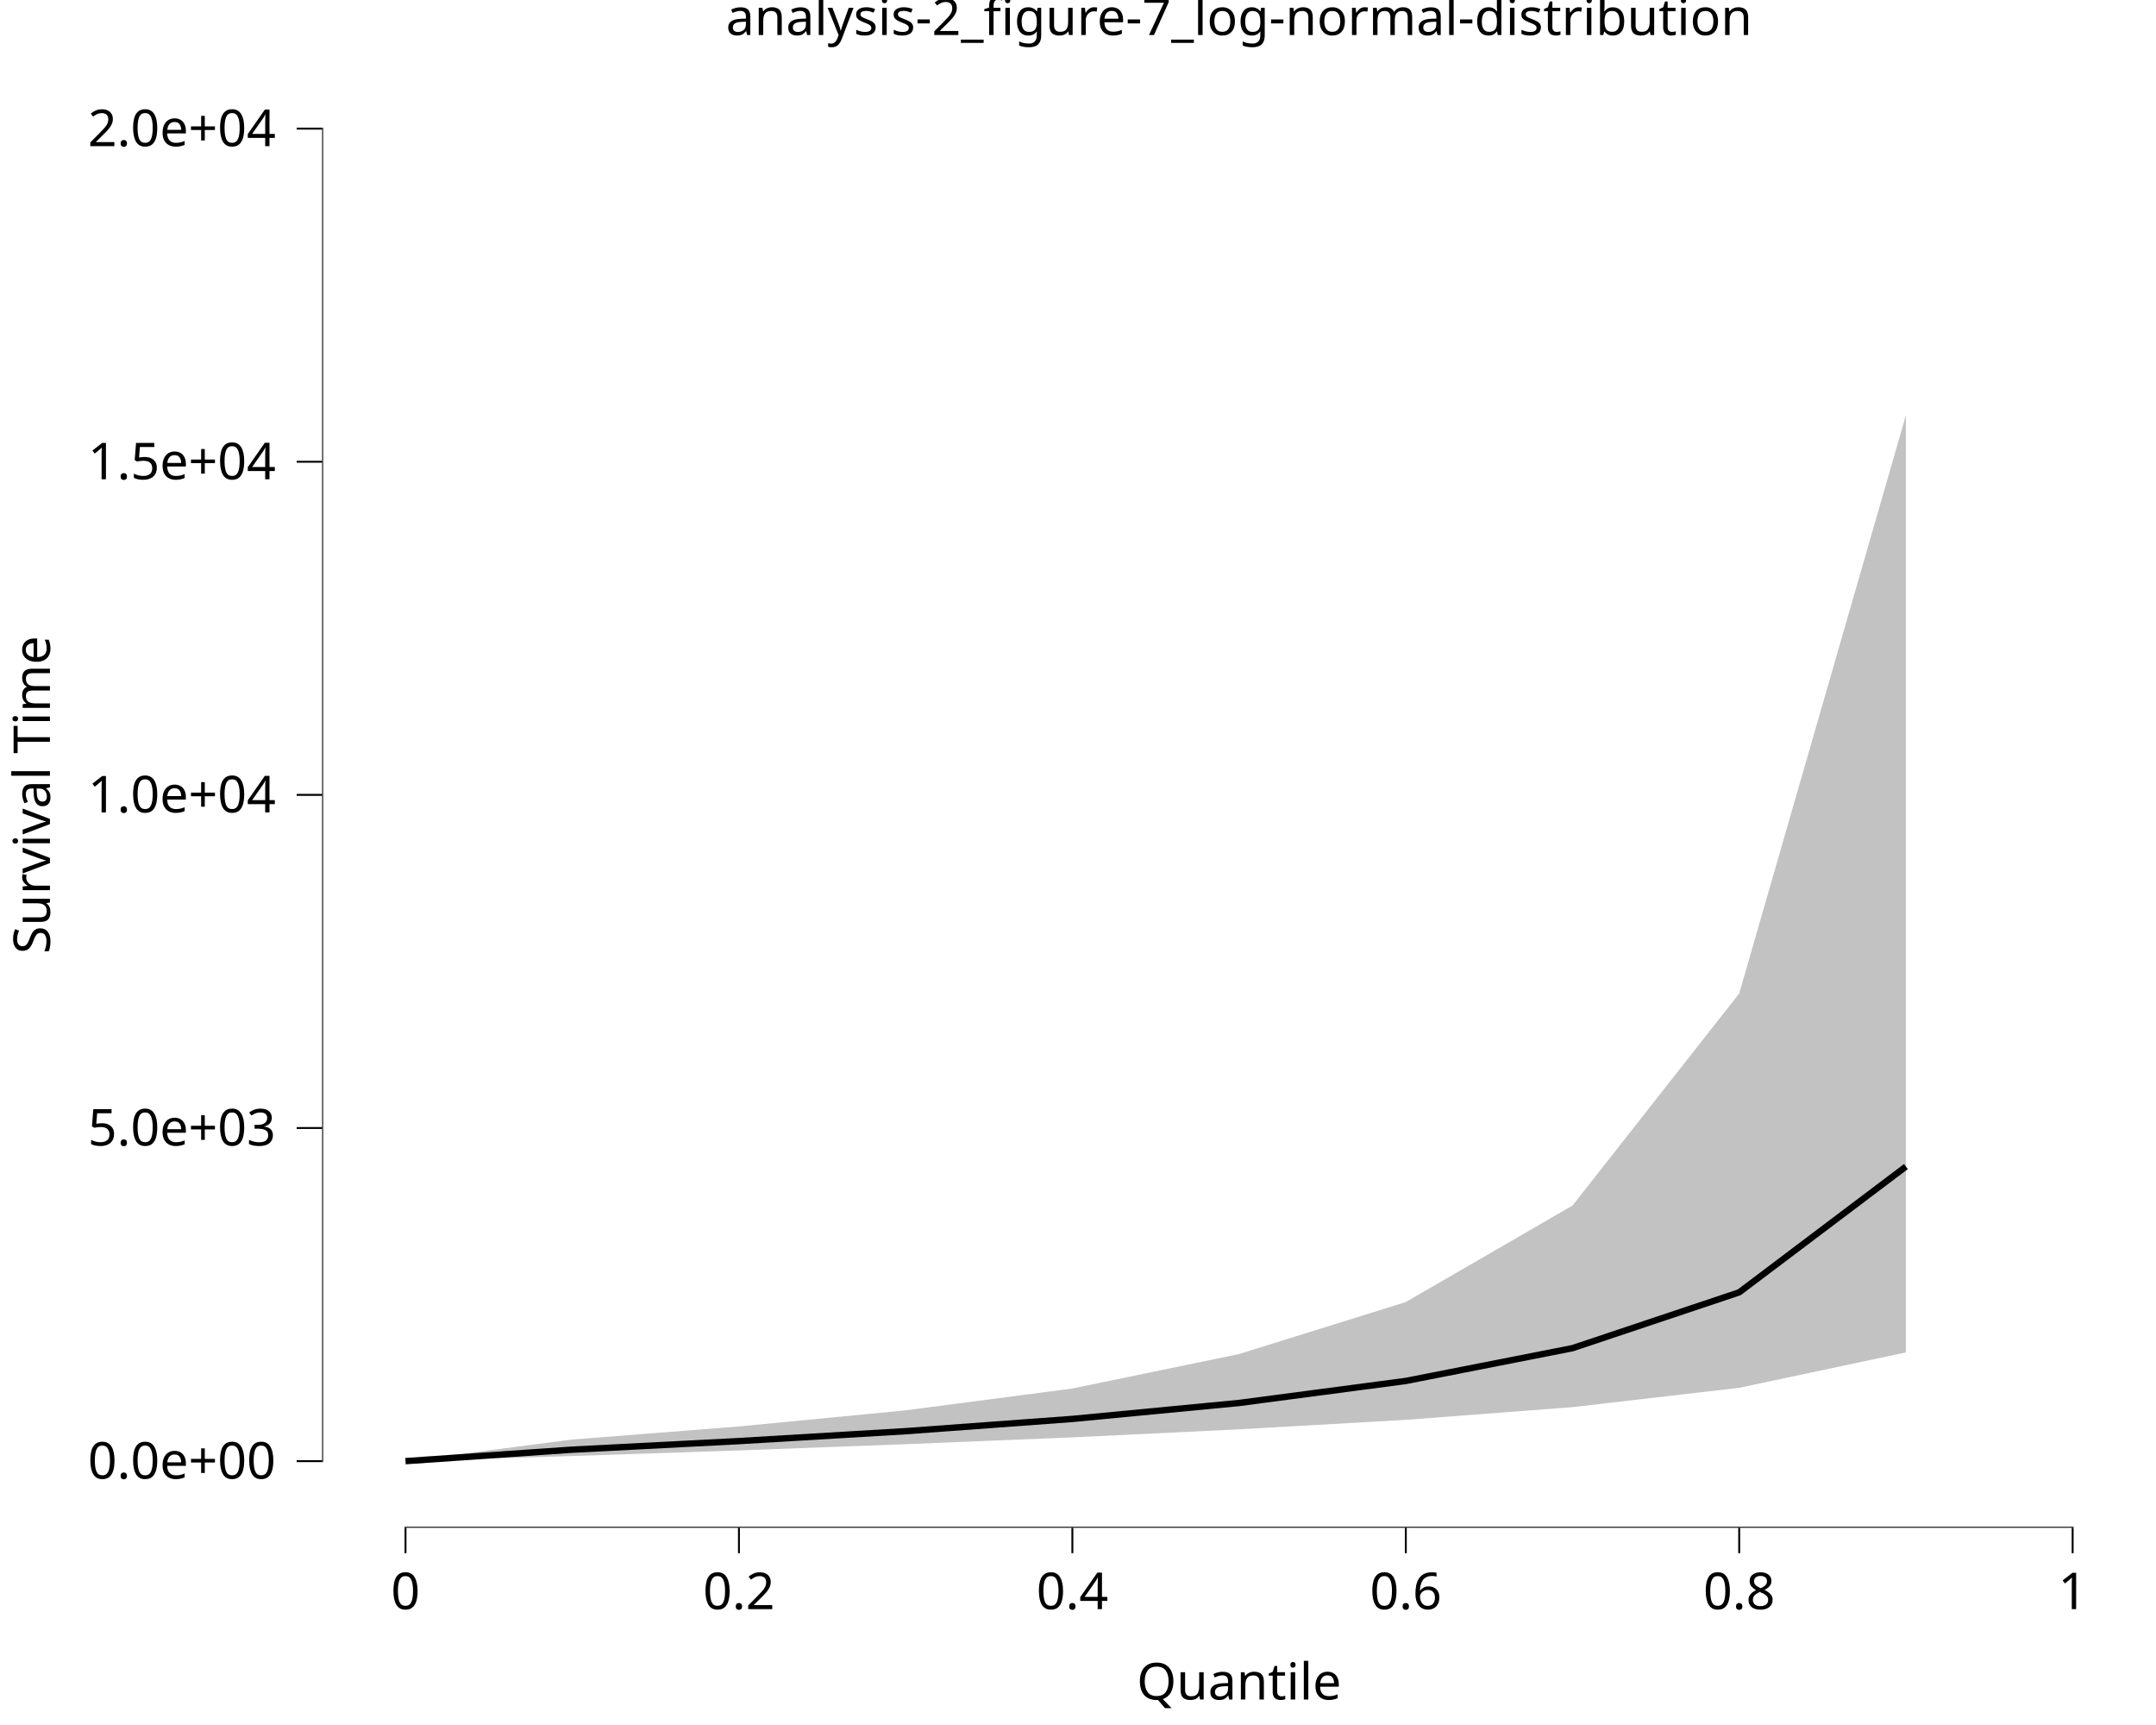
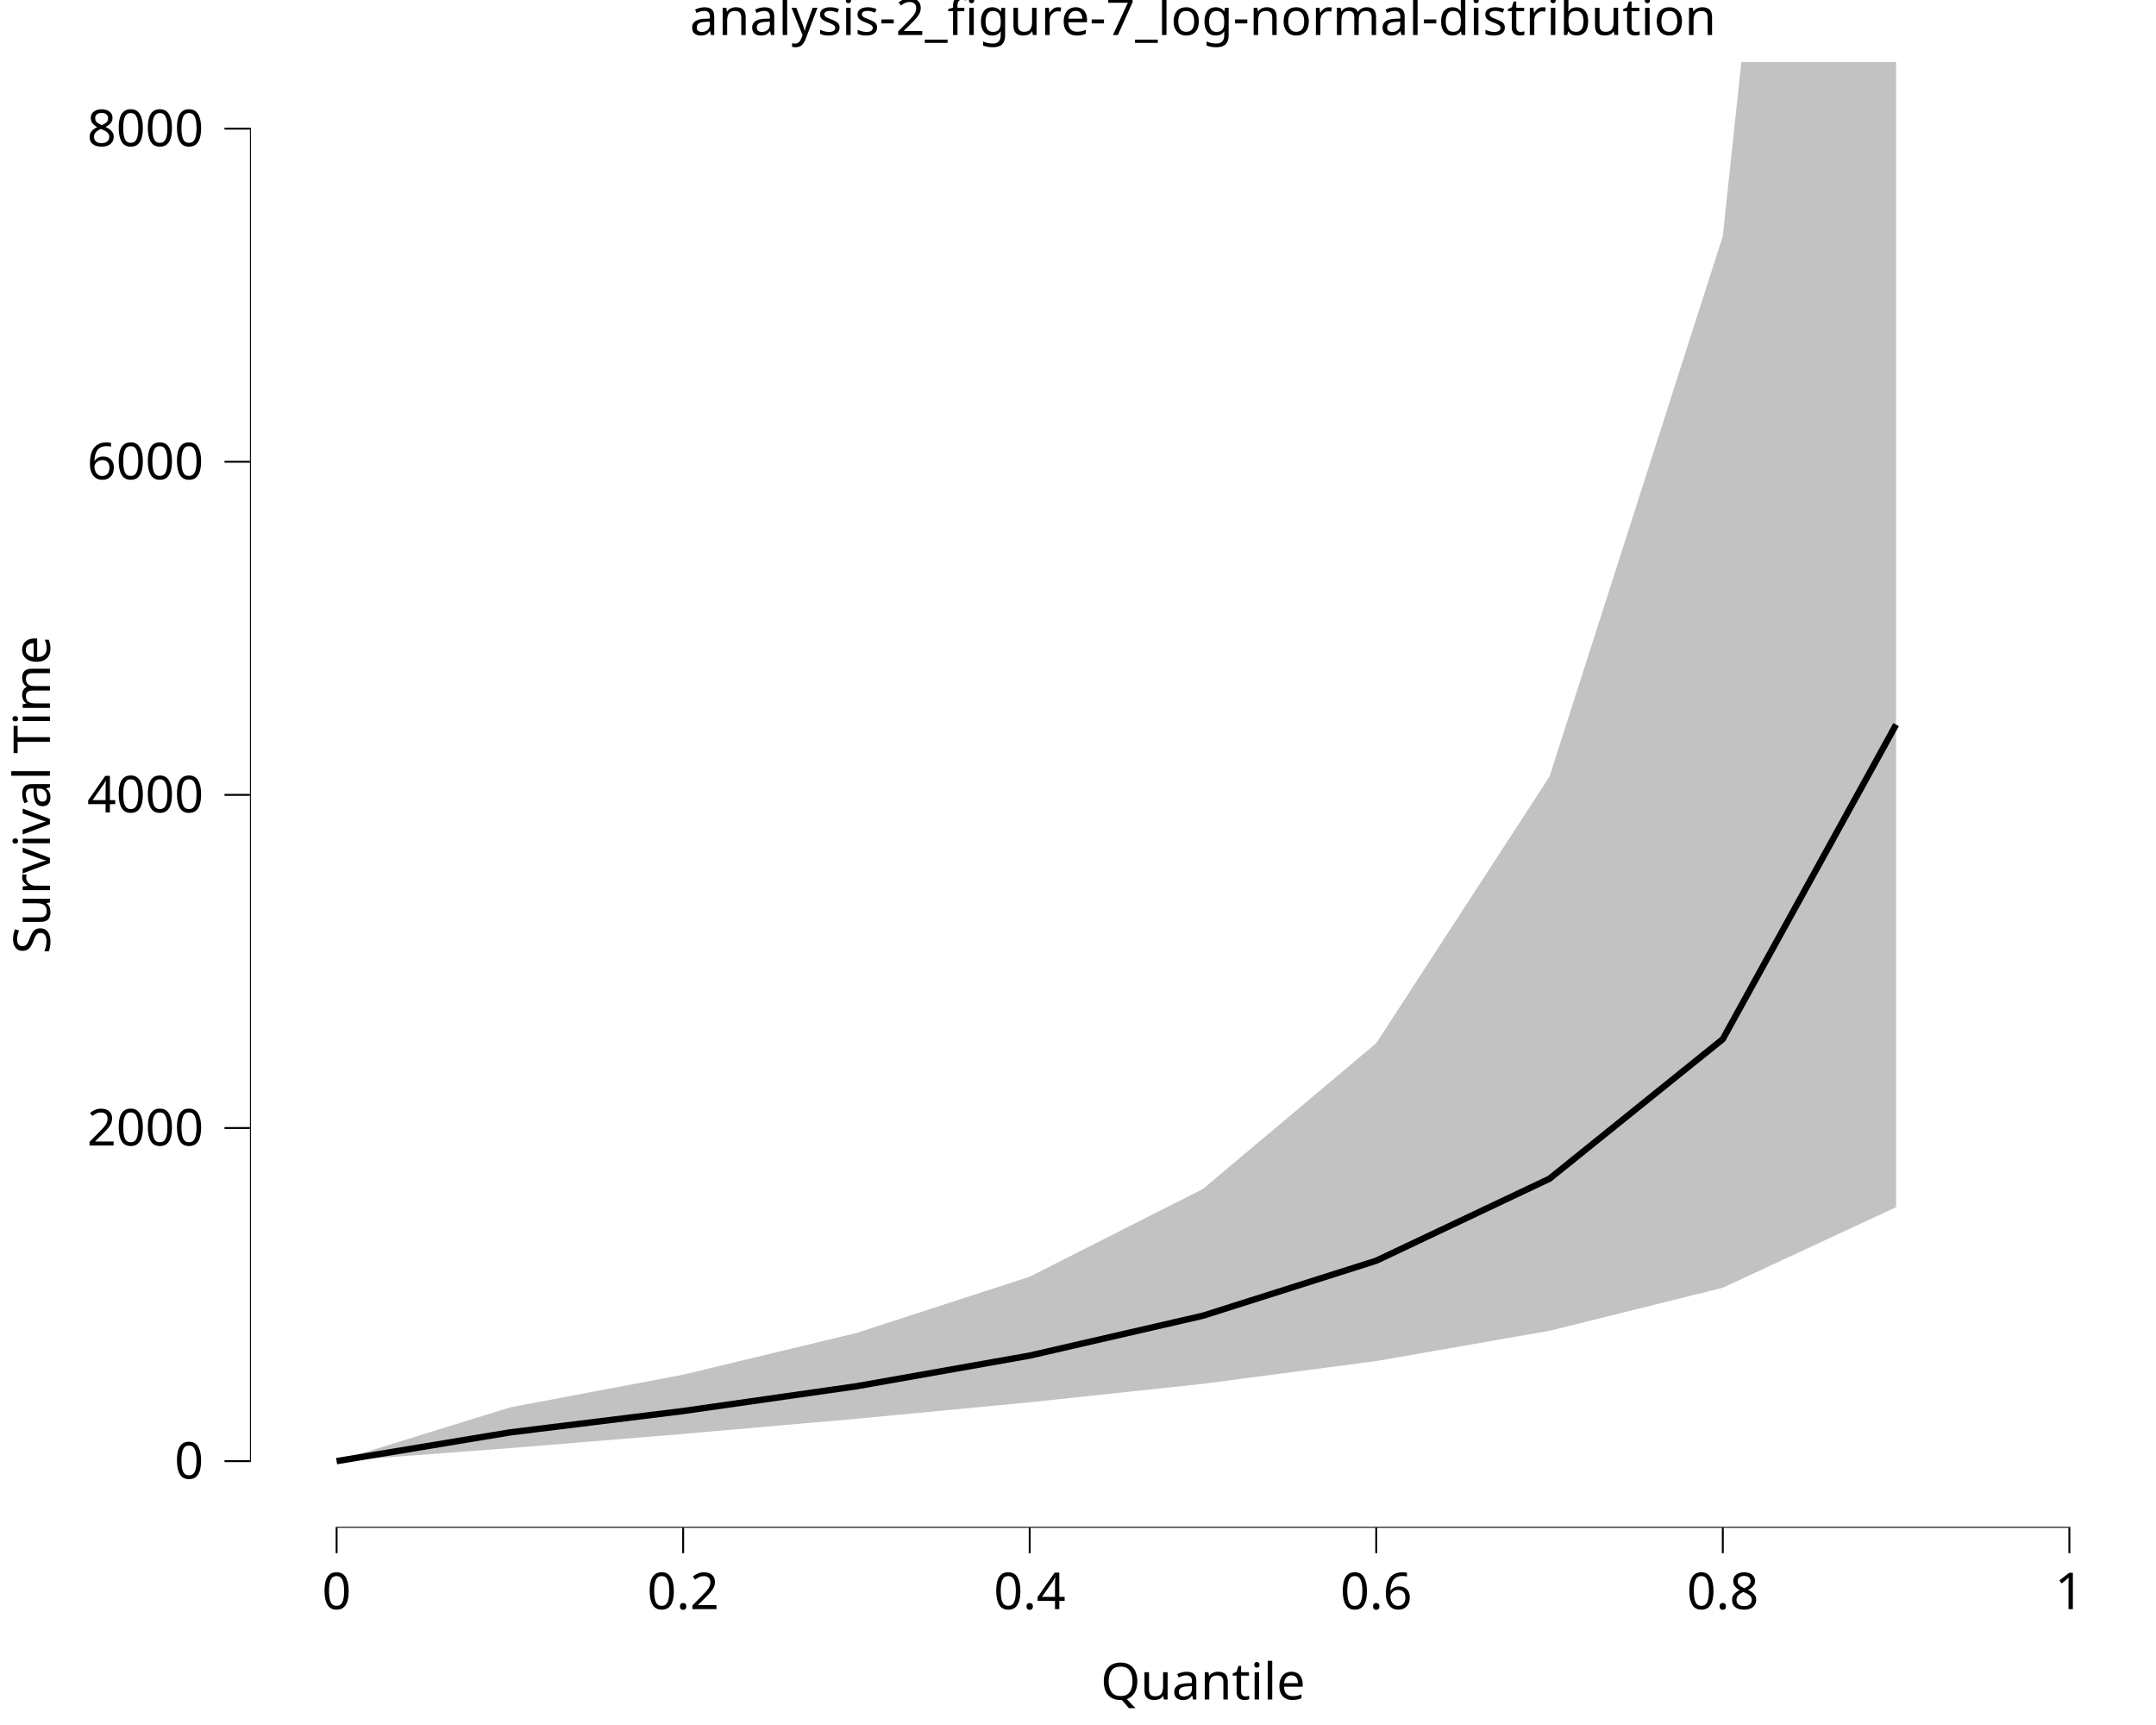
<svg xmlns="http://www.w3.org/2000/svg" class="svglite" data-engine-version="2.0" width="720.00pt" height="576.00pt" viewBox="0 0 720.00 576.00">
  <defs>
    <style type="text/css">
    .svglite line, .svglite polyline, .svglite polygon, .svglite path, .svglite rect, .svglite circle {
      fill: none;
      stroke: #000000;
      stroke-linecap: round;
      stroke-linejoin: round;
      stroke-miterlimit: 10.00;
    }
  </style>
  </defs>
  <rect width="100%" height="100%" style="stroke: none; fill: #FFFFFF;" />
  <defs>
    <clipPath id="cpMC4wMHw3MjAuMDB8MC4wMHw1NzYuMDA=">
      <rect x="0.00" y="0.00" width="720.00" height="576.00" />
    </clipPath>
  </defs>
  <g clip-path="url(#cpMC4wMHw3MjAuMDB8MC4wMHw1NzYuMDA=)">
-     <rect x="-0" y="0.00" width="720.00" height="576.00" style="stroke-width: 10.67; stroke: none;" />
+     <rect x="0.00" y="0.00" width="720.00" height="576.00" style="stroke-width: 10.67; stroke: none;" />
  </g>
  <defs>
-     <clipPath id="cpMTA3LjU4fDcyMC4wMHwyMC43MXw1MTAuMTQ=">
-       <rect x="107.58" y="20.71" width="612.42" height="489.43" />
+     <clipPath id="cpODMuNDd8NzIwLjAwfDIwLjcxfDUxMC4xNA==">
+       <rect x="83.47" y="20.71" width="636.53" height="489.43" />
    </clipPath>
  </defs>
-   <g clip-path="url(#cpMTA3LjU4fDcyMC4wMHwyMC43MXw1MTAuMTQ=)">
-     <rect x="107.58" y="20.71" width="612.42" height="489.43" style="stroke-width: 10.67; stroke: none;" />
-     <polygon points="135.42,487.89 191.10,480.68 246.77,476.31 302.44,470.93 358.12,463.64 413.79,452.13 469.47,434.77 525.14,402.55 580.81,331.74 636.49,138.61 636.49,451.59 580.81,463.41 525.14,469.86 469.47,474.11 413.79,477.27 358.12,479.96 302.44,482.23 246.77,484.32 191.10,486.18 135.42,487.89 " style="stroke-width: 0.00; stroke: none; stroke-linecap: butt; fill: #333333; fill-opacity: 0.30;" />
-     <polyline points="135.42,487.89 191.10,480.68 246.77,476.31 302.44,470.93 358.12,463.64 413.79,452.13 469.47,434.77 525.14,402.55 580.81,331.74 636.49,138.61 " style="stroke-width: 1.07; stroke: none; stroke-linecap: butt;" />
-     <polyline points="636.49,451.59 580.81,463.41 525.14,469.86 469.47,474.11 413.79,477.27 358.12,479.96 302.44,482.23 246.77,484.32 191.10,486.18 135.42,487.89 " style="stroke-width: 1.07; stroke: none; stroke-linecap: butt;" />
-     <polyline points="135.42,487.89 191.10,484.06 246.77,481.20 302.44,477.89 358.12,473.80 413.79,468.47 469.47,461.12 525.14,450.17 580.81,431.53 636.49,389.53 " style="stroke-width: 2.13; stroke-linecap: butt;" />
-     <line x1="135.10" y1="510.14" x2="692.48" y2="510.14" style="stroke-width: 0.64; stroke-linecap: butt;" />
-     <line x1="107.58" y1="488.21" x2="107.58" y2="42.64" style="stroke-width: 0.64; stroke-linecap: butt;" />
-     <rect x="107.58" y="20.71" width="612.42" height="489.43" style="stroke-width: 0.00; stroke: none;" />
+   <g clip-path="url(#cpODMuNDd8NzIwLjAwfDIwLjcxfDUxMC4xNA==)">
+     <rect x="83.47" y="20.71" width="636.53" height="489.43" style="stroke-width: 10.67; stroke: none;" />
+     <polygon points="112.41,487.89 170.27,469.96 228.14,459.02 286.00,445.10 343.87,426.31 401.74,396.99 459.60,348.35 517.47,259.28 575.33,78.85 633.20,-464.49 633.20,403.09 575.33,430.00 517.47,444.37 459.60,454.47 401.74,462.08 343.87,468.24 286.00,473.75 228.14,478.81 170.27,483.55 112.41,487.89 " style="stroke-width: 0.00; stroke: none; stroke-linecap: butt; fill: #333333; fill-opacity: 0.30;" />
+     <polyline points="112.41,487.89 170.27,469.96 228.14,459.02 286.00,445.10 343.87,426.31 401.74,396.99 459.60,348.35 517.47,259.28 575.33,78.85 633.20,-464.49 " style="stroke-width: 1.07; stroke: none; stroke-linecap: butt;" />
+     <polyline points="633.20,403.09 575.33,430.00 517.47,444.37 459.60,454.47 401.74,462.08 343.87,468.24 286.00,473.75 228.14,478.81 170.27,483.55 112.41,487.89 " style="stroke-width: 1.07; stroke: none; stroke-linecap: butt;" />
+     <polyline points="112.41,487.89 170.27,478.30 228.14,471.16 286.00,462.89 343.87,452.65 401.74,439.33 459.60,420.97 517.47,393.58 575.33,346.98 633.20,241.97 " style="stroke-width: 2.13; stroke-linecap: butt;" />
+     <line x1="112.09" y1="510.14" x2="691.39" y2="510.14" style="stroke-width: 0.64; stroke-linecap: butt;" />
+     <line x1="83.47" y1="488.21" x2="83.47" y2="42.64" style="stroke-width: 0.64; stroke-linecap: butt;" />
+     <rect x="83.47" y="20.71" width="636.53" height="489.43" style="stroke-width: 0.00; stroke: none;" />
  </g>
  <g clip-path="url(#cpMC4wMHw3MjAuMDB8MC4wMHw1NzYuMDA=)">
-     <polyline points="107.58,510.14 107.58,20.71 " style="stroke-width: 0.00; stroke: none; stroke-linecap: butt;" />
-     <text x="92.11" y="493.74" text-anchor="end" style="font-size: 17.00px; font-family: sans;" textLength="61.93px" lengthAdjust="spacingAndGlyphs">0.0e+00</text>
-     <text x="92.11" y="382.51" text-anchor="end" style="font-size: 17.00px; font-family: sans;" textLength="61.93px" lengthAdjust="spacingAndGlyphs">5.0e+03</text>
-     <text x="92.11" y="271.27" text-anchor="end" style="font-size: 17.00px; font-family: sans;" textLength="61.93px" lengthAdjust="spacingAndGlyphs">1.0e+04</text>
-     <text x="92.11" y="160.04" text-anchor="end" style="font-size: 17.00px; font-family: sans;" textLength="61.93px" lengthAdjust="spacingAndGlyphs">1.5e+04</text>
-     <text x="92.11" y="48.80" text-anchor="end" style="font-size: 17.00px; font-family: sans;" textLength="61.93px" lengthAdjust="spacingAndGlyphs">2.0e+04</text>
-     <polyline points="99.08,487.89 107.58,487.89 " style="stroke-width: 0.64; stroke-linecap: butt;" />
-     <polyline points="99.08,376.66 107.58,376.66 " style="stroke-width: 0.64; stroke-linecap: butt;" />
-     <polyline points="99.08,265.42 107.58,265.42 " style="stroke-width: 0.64; stroke-linecap: butt;" />
-     <polyline points="99.08,154.19 107.58,154.19 " style="stroke-width: 0.64; stroke-linecap: butt;" />
-     <polyline points="99.08,42.95 107.58,42.95 " style="stroke-width: 0.64; stroke-linecap: butt;" />
-     <polyline points="107.58,510.14 720.00,510.14 " style="stroke-width: 0.00; stroke: none; stroke-linecap: butt;" />
-     <polyline points="135.42,518.64 135.42,510.14 " style="stroke-width: 0.64; stroke-linecap: butt;" />
-     <polyline points="246.77,518.64 246.77,510.14 " style="stroke-width: 0.64; stroke-linecap: butt;" />
-     <polyline points="358.12,518.64 358.12,510.14 " style="stroke-width: 0.64; stroke-linecap: butt;" />
-     <polyline points="469.47,518.64 469.47,510.14 " style="stroke-width: 0.64; stroke-linecap: butt;" />
-     <polyline points="580.81,518.64 580.81,510.14 " style="stroke-width: 0.64; stroke-linecap: butt;" />
-     <polyline points="692.16,518.64 692.16,510.14 " style="stroke-width: 0.64; stroke-linecap: butt;" />
-     <text x="135.42" y="537.32" text-anchor="middle" style="font-size: 17.00px; font-family: sans;" textLength="9.46px" lengthAdjust="spacingAndGlyphs">0</text>
-     <text x="246.77" y="537.32" text-anchor="middle" style="font-size: 17.00px; font-family: sans;" textLength="23.63px" lengthAdjust="spacingAndGlyphs">0.2</text>
-     <text x="358.12" y="537.32" text-anchor="middle" style="font-size: 17.00px; font-family: sans;" textLength="23.63px" lengthAdjust="spacingAndGlyphs">0.4</text>
-     <text x="469.47" y="537.32" text-anchor="middle" style="font-size: 17.00px; font-family: sans;" textLength="23.63px" lengthAdjust="spacingAndGlyphs">0.6</text>
-     <text x="580.81" y="537.32" text-anchor="middle" style="font-size: 17.00px; font-family: sans;" textLength="23.63px" lengthAdjust="spacingAndGlyphs">0.8</text>
-     <text x="692.16" y="537.32" text-anchor="middle" style="font-size: 17.00px; font-family: sans;" textLength="9.46px" lengthAdjust="spacingAndGlyphs">1</text>
-     <text x="413.79" y="567.49" text-anchor="middle" style="font-size: 17.00px; font-family: sans;" textLength="63.32px" lengthAdjust="spacingAndGlyphs">Quantile</text>
+     <polyline points="83.47,510.14 83.47,20.71 " style="stroke-width: 0.00; stroke: none; stroke-linecap: butt;" />
+     <text x="67.99" y="493.74" text-anchor="end" style="font-size: 17.00px; font-family: sans;" textLength="9.46px" lengthAdjust="spacingAndGlyphs">0</text>
+     <text x="67.99" y="382.51" text-anchor="end" style="font-size: 17.00px; font-family: sans;" textLength="37.82px" lengthAdjust="spacingAndGlyphs">2000</text>
+     <text x="67.99" y="271.27" text-anchor="end" style="font-size: 17.00px; font-family: sans;" textLength="37.82px" lengthAdjust="spacingAndGlyphs">4000</text>
+     <text x="67.99" y="160.04" text-anchor="end" style="font-size: 17.00px; font-family: sans;" textLength="37.82px" lengthAdjust="spacingAndGlyphs">6000</text>
+     <text x="67.99" y="48.80" text-anchor="end" style="font-size: 17.00px; font-family: sans;" textLength="37.82px" lengthAdjust="spacingAndGlyphs">8000</text>
+     <polyline points="74.97,487.89 83.47,487.89 " style="stroke-width: 0.64; stroke-linecap: butt;" />
+     <polyline points="74.97,376.66 83.47,376.66 " style="stroke-width: 0.64; stroke-linecap: butt;" />
+     <polyline points="74.97,265.42 83.47,265.42 " style="stroke-width: 0.64; stroke-linecap: butt;" />
+     <polyline points="74.97,154.19 83.47,154.19 " style="stroke-width: 0.64; stroke-linecap: butt;" />
+     <polyline points="74.97,42.95 83.47,42.95 " style="stroke-width: 0.64; stroke-linecap: butt;" />
+     <polyline points="83.47,510.14 720.00,510.14 " style="stroke-width: 0.00; stroke: none; stroke-linecap: butt;" />
+     <polyline points="112.41,518.64 112.41,510.14 " style="stroke-width: 0.64; stroke-linecap: butt;" />
+     <polyline points="228.14,518.64 228.14,510.14 " style="stroke-width: 0.64; stroke-linecap: butt;" />
+     <polyline points="343.87,518.64 343.87,510.14 " style="stroke-width: 0.64; stroke-linecap: butt;" />
+     <polyline points="459.60,518.64 459.60,510.14 " style="stroke-width: 0.64; stroke-linecap: butt;" />
+     <polyline points="575.33,518.64 575.33,510.14 " style="stroke-width: 0.64; stroke-linecap: butt;" />
+     <polyline points="691.07,518.64 691.07,510.14 " style="stroke-width: 0.64; stroke-linecap: butt;" />
+     <text x="112.41" y="537.32" text-anchor="middle" style="font-size: 17.00px; font-family: sans;" textLength="9.46px" lengthAdjust="spacingAndGlyphs">0</text>
+     <text x="228.14" y="537.32" text-anchor="middle" style="font-size: 17.00px; font-family: sans;" textLength="23.63px" lengthAdjust="spacingAndGlyphs">0.2</text>
+     <text x="343.87" y="537.32" text-anchor="middle" style="font-size: 17.00px; font-family: sans;" textLength="23.63px" lengthAdjust="spacingAndGlyphs">0.4</text>
+     <text x="459.60" y="537.32" text-anchor="middle" style="font-size: 17.00px; font-family: sans;" textLength="23.63px" lengthAdjust="spacingAndGlyphs">0.6</text>
+     <text x="575.33" y="537.32" text-anchor="middle" style="font-size: 17.00px; font-family: sans;" textLength="23.63px" lengthAdjust="spacingAndGlyphs">0.8</text>
+     <text x="691.07" y="537.32" text-anchor="middle" style="font-size: 17.00px; font-family: sans;" textLength="9.46px" lengthAdjust="spacingAndGlyphs">1</text>
+     <text x="401.74" y="567.49" text-anchor="middle" style="font-size: 17.00px; font-family: sans;" textLength="63.32px" lengthAdjust="spacingAndGlyphs">Quantile</text>
    <text transform="translate(16.68,265.42) rotate(-90)" text-anchor="middle" style="font-size: 17.00px; font-family: sans;" textLength="102.98px" lengthAdjust="spacingAndGlyphs">Survival Time</text>
-     <text x="413.79" y="11.70" text-anchor="middle" style="font-size: 17.00px; font-family: sans;" textLength="321.29px" lengthAdjust="spacingAndGlyphs">analysis-2_figure-7_log-normal-distribution</text>
+     <text x="401.74" y="11.70" text-anchor="middle" style="font-size: 17.00px; font-family: sans;" textLength="321.29px" lengthAdjust="spacingAndGlyphs">analysis-2_figure-7_log-normal-distribution</text>
  </g>
</svg>
